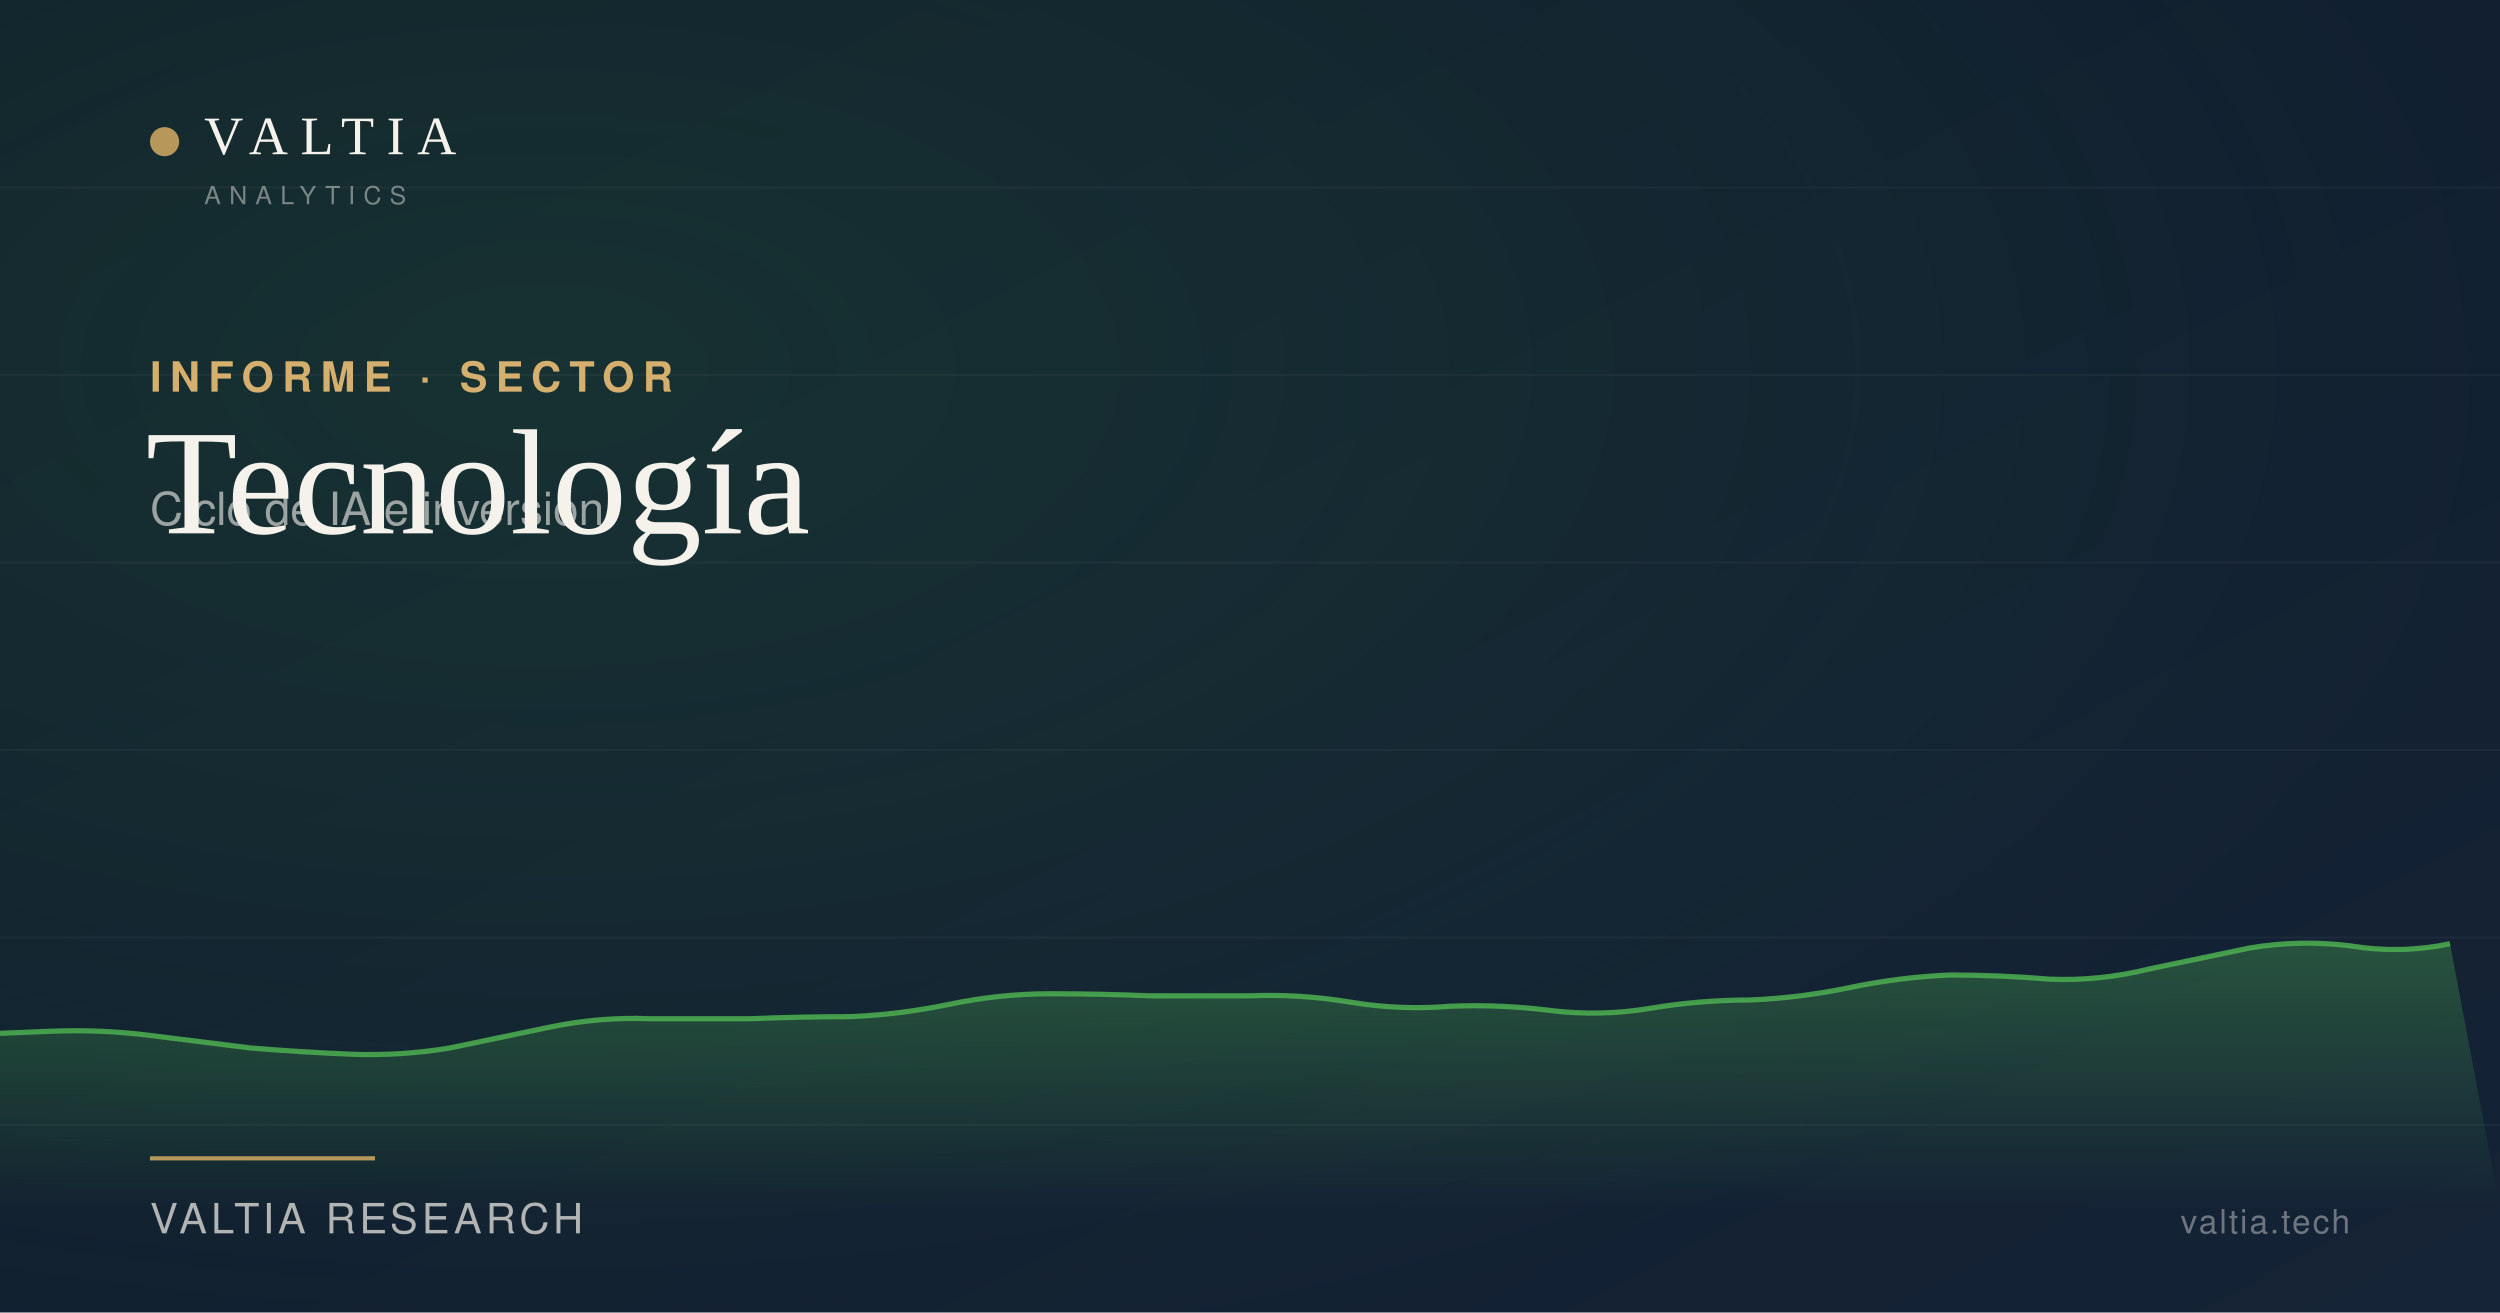
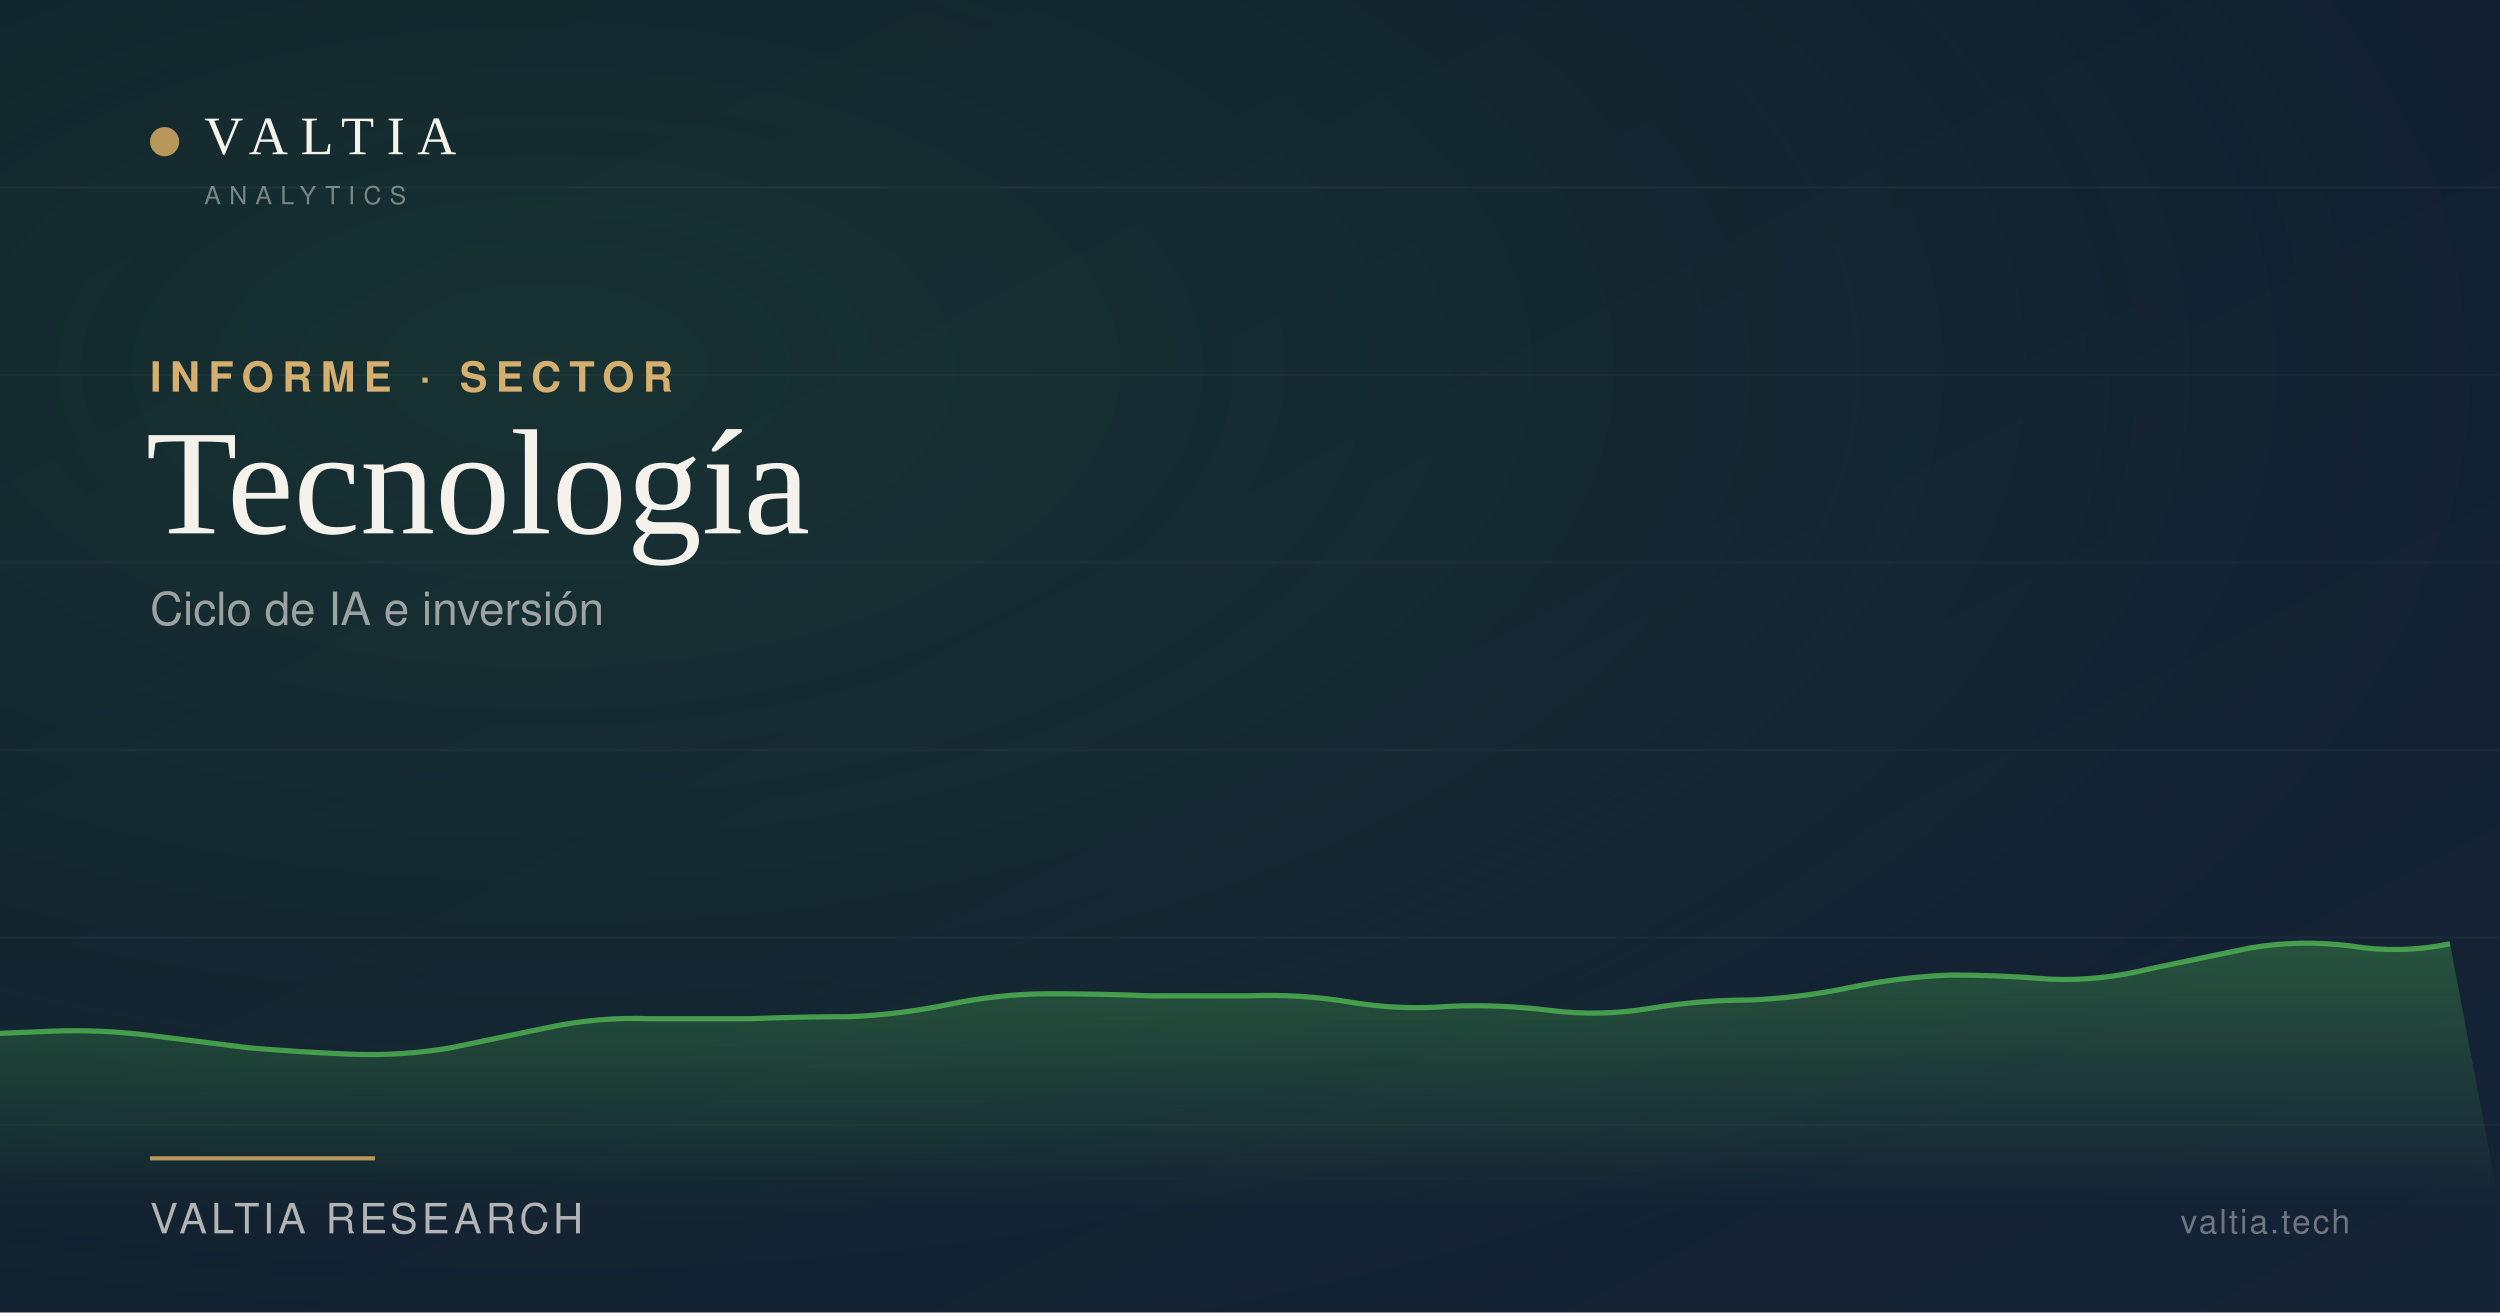
<svg xmlns="http://www.w3.org/2000/svg" width="1200" height="630" viewBox="0 0 1200 630" role="img">
  <defs>
    <linearGradient id="bg" x1="0" y1="0" x2="1" y2="1">
      <stop offset="0" stop-color="#0D1B2A" />
      <stop offset="1" stop-color="#152336" />
    </linearGradient>
    <linearGradient id="area" x1="0" y1="0" x2="0" y2="1">
      <stop offset="0" stop-color="#4caf50" stop-opacity=".35" />
      <stop offset="1" stop-color="#4caf50" stop-opacity="0" />
    </linearGradient>
    <radialGradient id="glow" cx="0.22" cy="0.28" r="0.8">
      <stop offset="0" stop-color="#4caf50" stop-opacity=".14" />
      <stop offset="1" stop-color="#4caf50" stop-opacity="0" />
    </radialGradient>
  </defs>
  <rect width="1200" height="630" fill="url(#bg)" />
  <rect width="1200" height="630" fill="url(#glow)" />
  <line x1="0" y1="90" x2="1200" y2="90" stroke="rgba(245,242,236,.04)" />
  <line x1="0" y1="180" x2="1200" y2="180" stroke="rgba(245,242,236,.04)" />
  <line x1="0" y1="270" x2="1200" y2="270" stroke="rgba(245,242,236,.04)" />
  <line x1="0" y1="360" x2="1200" y2="360" stroke="rgba(245,242,236,.04)" />
  <line x1="0" y1="450" x2="1200" y2="450" stroke="rgba(245,242,236,.04)" />
  <line x1="0" y1="540" x2="1200" y2="540" stroke="rgba(245,242,236,.04)" />
  <path d="M 0,496 Q 0,496 24,495 Q 48,494 72,497 Q 96,500 120,503 Q 144,505 168,506 Q 192,507 216,503 Q 240,498 264,493 Q 288,488 312,489 Q 336,489 360,489 Q 384,488 408,488 Q 432,487 456,482 Q 480,477 504,477 Q 528,477 552,478 Q 576,478 600,478 Q 624,477 648,481 Q 672,485 696,483 Q 720,482 744,485 Q 768,488 792,484 Q 816,480 840,480 Q 864,479 888,474 Q 912,469 936,468 Q 960,468 984,470 Q 1008,471 1032,465 Q 1056,460 1080,455 Q 1104,451 1128,454 Q 1152,458 1176,453 L 1200,580 L 0,580 Z" fill="url(#area)" />
  <path d="M 0,496 Q 0,496 24,495 Q 48,494 72,497 Q 96,500 120,503 Q 144,505 168,506 Q 192,507 216,503 Q 240,498 264,493 Q 288,488 312,489 Q 336,489 360,489 Q 384,488 408,488 Q 432,487 456,482 Q 480,477 504,477 Q 528,477 552,478 Q 576,478 600,478 Q 624,477 648,481 Q 672,485 696,483 Q 720,482 744,485 Q 768,488 792,484 Q 816,480 840,480 Q 864,479 888,474 Q 912,469 936,468 Q 960,468 984,470 Q 1008,471 1032,465 Q 1056,460 1080,455 Q 1104,451 1128,454 Q 1152,458 1176,453" fill="none" stroke="#4caf50" stroke-width="2.5" opacity=".85" />
  <g transform="translate(72,74)">
    <circle cx="7" cy="-6" r="7" fill="#B8975A" />
    <text x="26" y="0" font-family="Georgia, 'Times New Roman', serif" font-size="26" letter-spacing="6" fill="#F5F2EC">VALTIA</text>
    <text x="26" y="24" font-family="Helvetica, Arial, sans-serif" font-size="12" letter-spacing="4" fill="rgba(245,242,236,.45)">ANALYTICS</text>
  </g>
  <text x="72" y="188" font-family="Helvetica, Arial, sans-serif" font-size="20" font-weight="700" letter-spacing="4" fill="#D4AF6E">INFORME · SECTOR</text>
  <text x="70" y="256" font-family="Georgia, 'Times New Roman', serif" font-size="72" fill="#F5F2EC">Tecnología</text>
-   <text x="72" y="252" font-family="Helvetica, Arial, sans-serif" font-size="22" fill="rgba(245,242,236,.6)">Ciclo de IA e inversión</text>
+   <text x="72" y="300" font-family="Helvetica, Arial, sans-serif" font-size="22" fill="rgba(245,242,236,.6)">Ciclo de IA e inversión</text>
  <line x1="72" y1="556" x2="180" y2="556" stroke="#B8975A" stroke-width="2" />
  <text x="72" y="592" font-family="Helvetica, Arial, sans-serif" font-size="20" letter-spacing="2" fill="rgba(245,242,236,.7)">VALTIA RESEARCH</text>
  <text x="1128" y="592" text-anchor="end" font-family="Helvetica, Arial, sans-serif" font-size="16" letter-spacing="1" fill="rgba(245,242,236,.4)">valtia.tech</text>
</svg>
